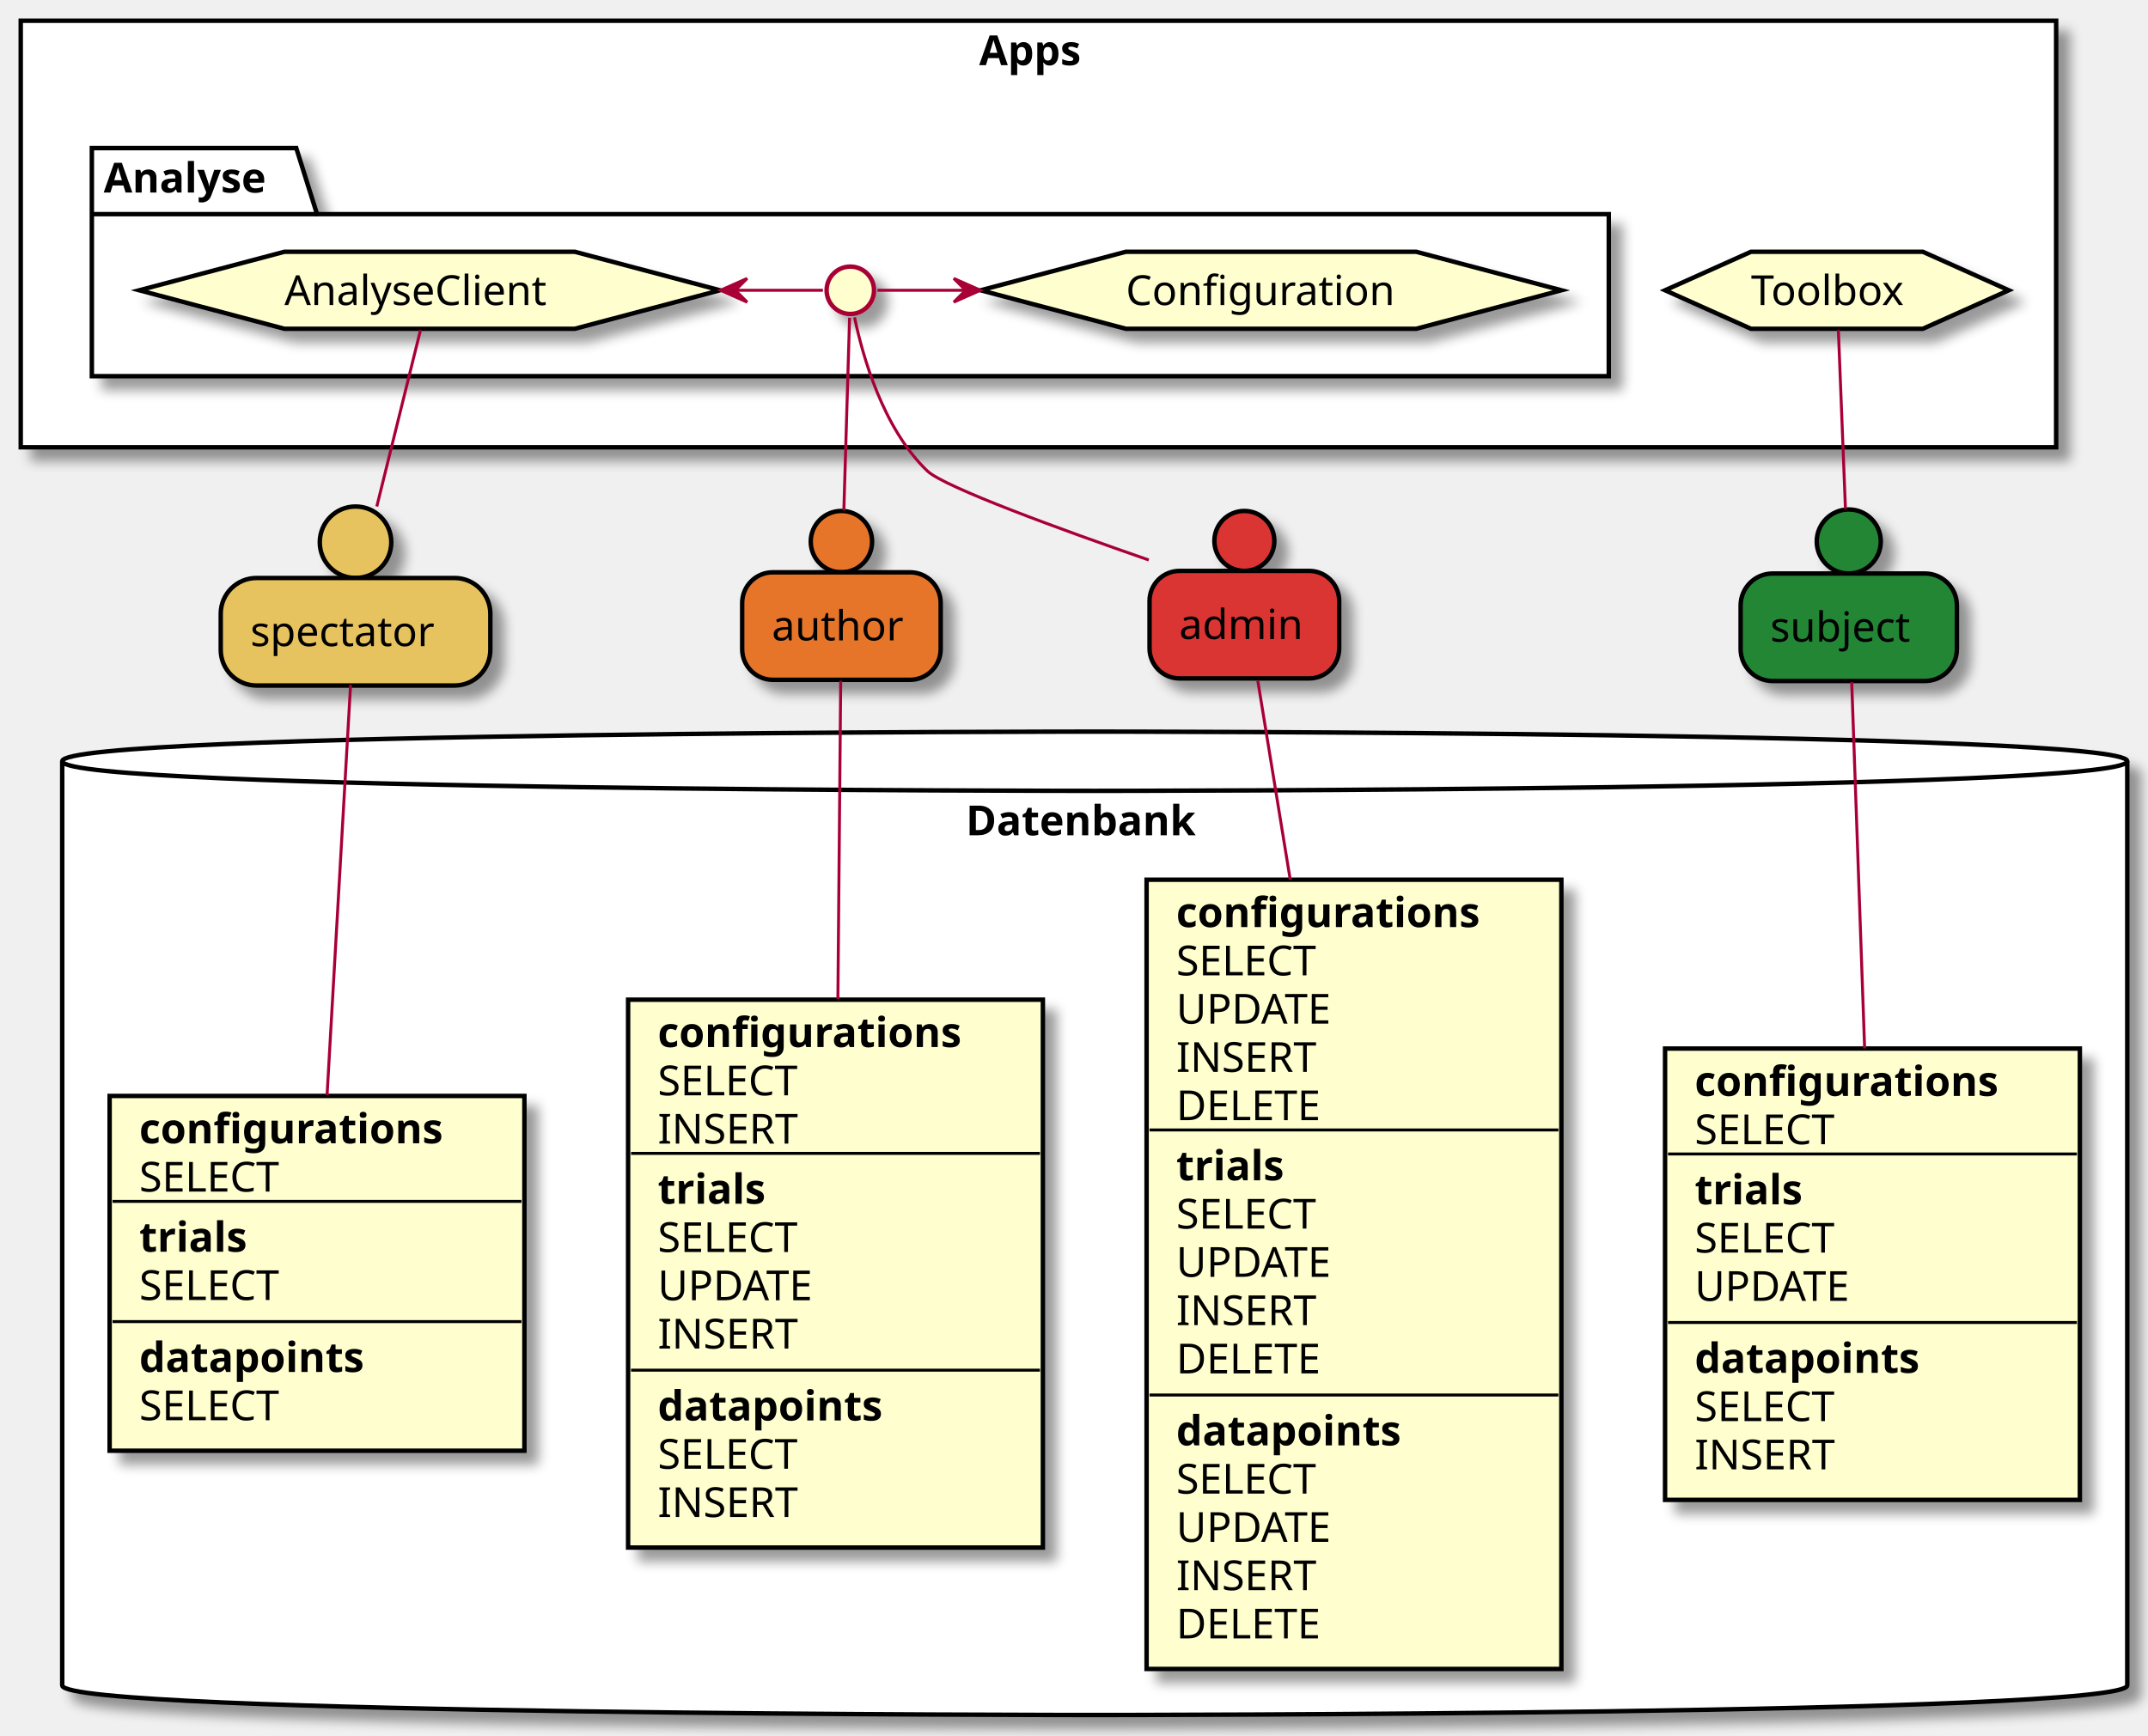
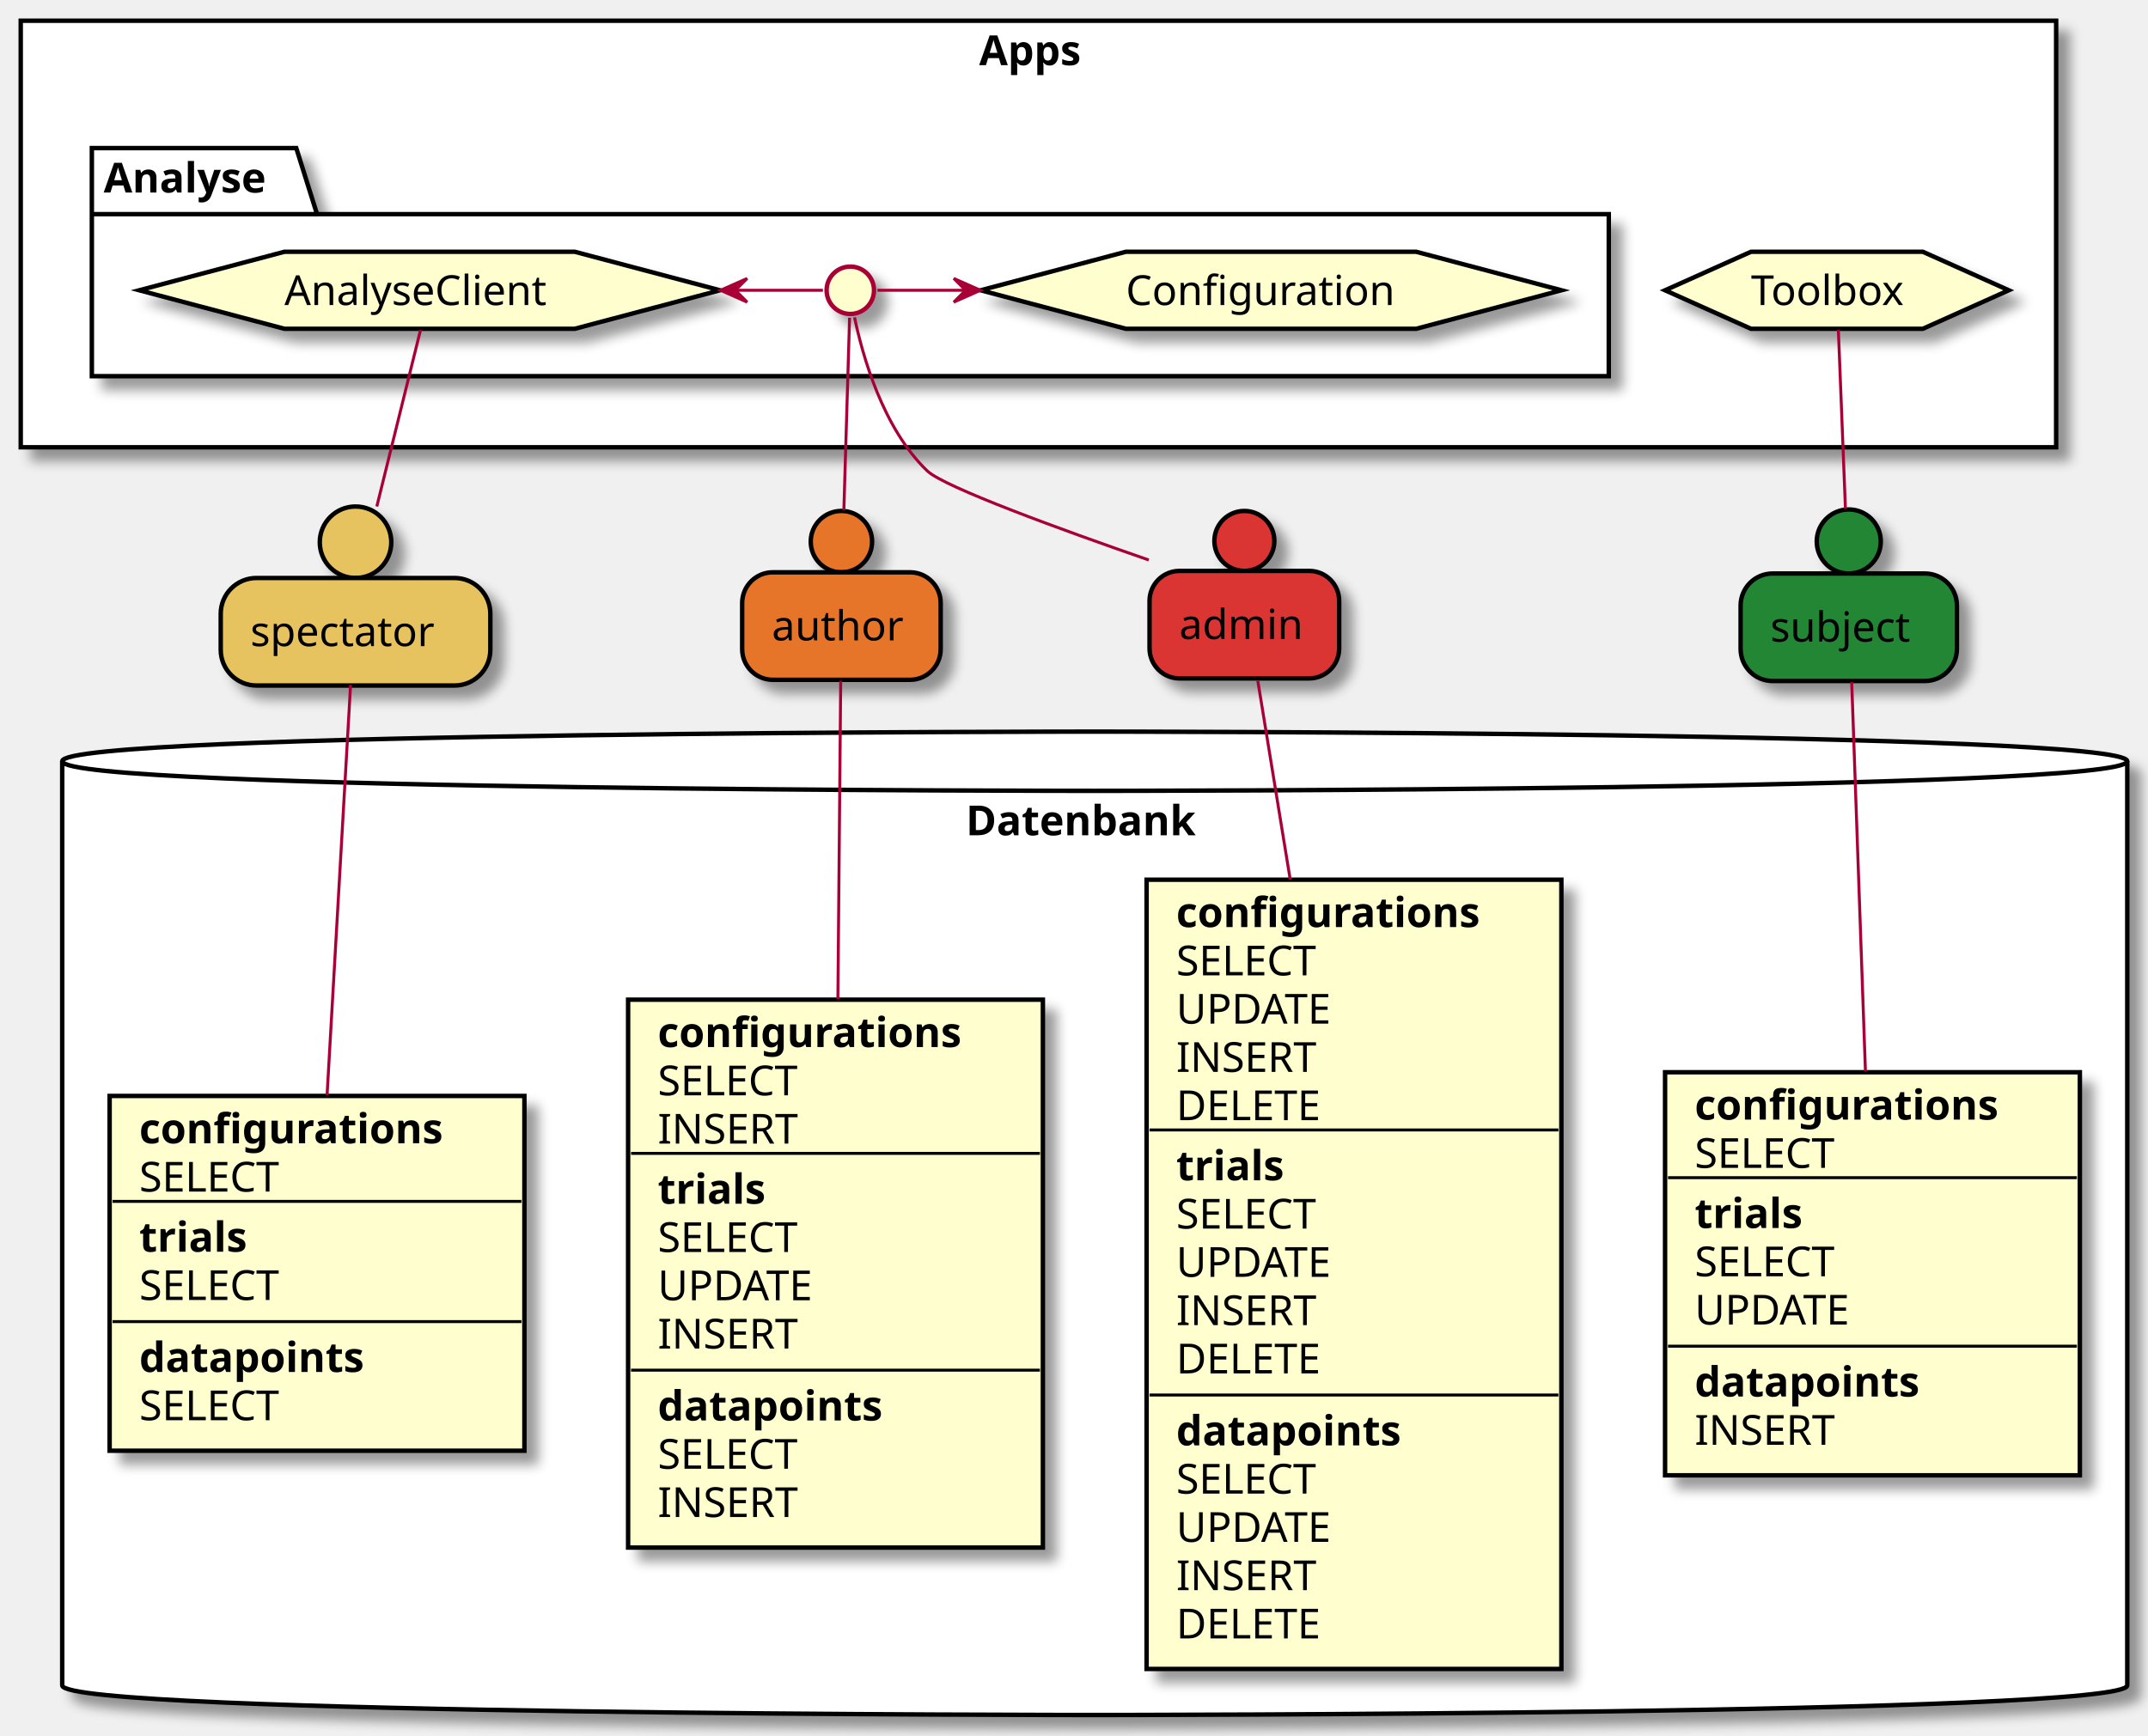
<svg xmlns="http://www.w3.org/2000/svg" contentScriptType="application/ecmascript" contentStyleType="text/css" height="586px" preserveAspectRatio="none" style="width:725px;height:586px;background:#FFFFFF;" version="1.1" viewBox="0 0 725 586" width="725px" zoomAndPan="magnify">
  <defs>
-     <filter height="300%" id="f1trt4z2hshmb5" width="300%" x="-1" y="-1">
+     <filter height="300%" id="fb2wxba47rpfc" width="300%" x="-1" y="-1">
      <feGaussianBlur result="blurOut" stdDeviation="2.0" />
      <feColorMatrix in="blurOut" result="blurOut2" type="matrix" values="0 0 0 0 0 0 0 0 0 0 0 0 0 0 0 0 0 0 .4 0" />
      <feOffset dx="4.0" dy="4.0" in="blurOut2" result="blurOut3" />
      <feBlend in="SourceGraphic" in2="blurOut3" mode="normal" />
    </filter>
  </defs>
  <g>
-     <rect fill="#FFFFFF" filter="url(#f1trt4z2hshmb5)" height="144" style="stroke:#000000;stroke-width:1.5;" width="687" x="7" y="7" />
+     <rect fill="#FFFFFF" filter="url(#fb2wxba47rpfc)" height="144" style="stroke:#000000;stroke-width:1.5;" width="687" x="7" y="7" />
    <text fill="#000000" font-family="sans-serif" font-size="14" font-weight="bold" lengthAdjust="spacing" textLength="40" x="330.5" y="21.995">Apps</text>
-     <polygon fill="#FFFFFF" filter="url(#f1trt4z2hshmb5)" points="31,50,100,50,107,72.297,543,72.297,543,127,31,127,31,50" style="stroke:#000000;stroke-width:1.5;" />
+     <polygon fill="#FFFFFF" filter="url(#fb2wxba47rpfc)" points="31,50,100,50,107,72.297,543,72.297,543,127,31,127,31,50" style="stroke:#000000;stroke-width:1.5;" />
    <line style="stroke:#000000;stroke-width:1.5;" x1="31" x2="107" y1="72.297" y2="72.297" />
    <text fill="#000000" font-family="sans-serif" font-size="14" font-weight="bold" lengthAdjust="spacing" textLength="63" x="35" y="64.995">Analyse</text>
-     <path d="M21,257 C21,247 369.5,247 369.5,247 C369.5,247 718,247 718,257 L718,569 C718,579 369.5,579 369.5,579 C369.5,579 21,579 21,569 L21,257 " fill="#FFFFFF" filter="url(#f1trt4z2hshmb5)" style="stroke:#000000;stroke-width:1.5;" />
+     <path d="M21,257 C21,247 369.5,247 369.5,247 C369.5,247 718,247 718,257 L718,569 C718,579 369.5,579 369.5,579 C369.5,579 21,579 21,569 L21,257 " fill="#FFFFFF" filter="url(#fb2wxba47rpfc)" style="stroke:#000000;stroke-width:1.5;" />
    <path d="M21,257 C21,267 369.5,267 369.5,267 C369.5,267 718,267 718,257 " fill="none" style="stroke:#000000;stroke-width:1.5;" />
    <text fill="#000000" font-family="sans-serif" font-size="14" font-weight="bold" lengthAdjust="spacing" textLength="87" x="326" y="281.995">Datenbank</text>
-     <polygon fill="#FEFECE" filter="url(#f1trt4z2hshmb5)" points="678,98,649,85,591,85,562,98,591,111,649,111,678,98" style="stroke:#000000;stroke-width:1.5;" />
+     <polygon fill="#FEFECE" filter="url(#fb2wxba47rpfc)" points="678,98,649,85,591,85,562,98,591,111,649,111,678,98" style="stroke:#000000;stroke-width:1.5;" />
    <text fill="#000000" font-family="sans-serif" font-size="14" lengthAdjust="spacing" textLength="58" x="591" y="102.995">Toolbox</text>
-     <polygon fill="#FEFECE" filter="url(#f1trt4z2hshmb5)" points="243,98,194,85,96,85,47,98,96,111,194,111,243,98" style="stroke:#000000;stroke-width:1.5;" />
+     <polygon fill="#FEFECE" filter="url(#fb2wxba47rpfc)" points="243,98,194,85,96,85,47,98,96,111,194,111,243,98" style="stroke:#000000;stroke-width:1.5;" />
    <text fill="#000000" font-family="sans-serif" font-size="14" lengthAdjust="spacing" textLength="98" x="96" y="102.995">AnalyseClient</text>
-     <polygon fill="#FEFECE" filter="url(#f1trt4z2hshmb5)" points="527,98,478,85,380,85,331,98,380,111,478,111,527,98" style="stroke:#000000;stroke-width:1.5;" />
+     <polygon fill="#FEFECE" filter="url(#fb2wxba47rpfc)" points="527,98,478,85,380,85,331,98,380,111,478,111,527,98" style="stroke:#000000;stroke-width:1.5;" />
    <text fill="#000000" font-family="sans-serif" font-size="14" lengthAdjust="spacing" textLength="98" x="380" y="102.995">Configuration</text>
-     <ellipse cx="287" cy="98" fill="#FEFECE" filter="url(#f1trt4z2hshmb5)" rx="8" ry="8" style="stroke:#A80036;stroke-width:1.5;" />
-     <rect fill="#FEFECE" filter="url(#f1trt4z2hshmb5)" height="152.375" style="stroke:#000000;stroke-width:1.5;" width="140" x="562" y="354" />
-     <text fill="#000000" font-family="sans-serif" font-size="14" font-weight="bold" lengthAdjust="spacing" textLength="120" x="572" y="369.995">configurations</text>
-     <text fill="#000000" font-family="sans-serif" font-size="14" lengthAdjust="spacing" textLength="54" x="572" y="386.292">SELECT</text>
-     <line style="stroke:#000000;stroke-width:1.0;" x1="563" x2="701" y1="389.594" y2="389.594" />
-     <text fill="#000000" font-family="sans-serif" font-size="14" font-weight="bold" lengthAdjust="spacing" textLength="44" x="572" y="406.589">trials</text>
-     <text fill="#000000" font-family="sans-serif" font-size="14" lengthAdjust="spacing" textLength="54" x="572" y="422.886">SELECT</text>
-     <text fill="#000000" font-family="sans-serif" font-size="14" lengthAdjust="spacing" textLength="57" x="572" y="439.183">UPDATE</text>
-     <line style="stroke:#000000;stroke-width:1.0;" x1="563" x2="701" y1="446.484" y2="446.484" />
-     <text fill="#000000" font-family="sans-serif" font-size="14" font-weight="bold" lengthAdjust="spacing" textLength="90" x="572" y="463.479">datapoints</text>
-     <text fill="#000000" font-family="sans-serif" font-size="14" lengthAdjust="spacing" textLength="54" x="572" y="479.776">SELECT</text>
-     <text fill="#000000" font-family="sans-serif" font-size="14" lengthAdjust="spacing" textLength="51" x="572" y="496.073">INSERT</text>
-     <rect fill="#FEFECE" filter="url(#f1trt4z2hshmb5)" height="119.781" style="stroke:#000000;stroke-width:1.5;" width="140" x="37" y="370" />
+     <ellipse cx="287" cy="98" fill="#FEFECE" filter="url(#fb2wxba47rpfc)" rx="8" ry="8" style="stroke:#A80036;stroke-width:1.5;" />
+     <rect fill="#FEFECE" filter="url(#fb2wxba47rpfc)" height="136.078" style="stroke:#000000;stroke-width:1.5;" width="140" x="562" y="362" />
+     <text fill="#000000" font-family="sans-serif" font-size="14" font-weight="bold" lengthAdjust="spacing" textLength="120" x="572" y="377.995">configurations</text>
+     <text fill="#000000" font-family="sans-serif" font-size="14" lengthAdjust="spacing" textLength="54" x="572" y="394.292">SELECT</text>
+     <line style="stroke:#000000;stroke-width:1.0;" x1="563" x2="701" y1="397.594" y2="397.594" />
+     <text fill="#000000" font-family="sans-serif" font-size="14" font-weight="bold" lengthAdjust="spacing" textLength="44" x="572" y="414.589">trials</text>
+     <text fill="#000000" font-family="sans-serif" font-size="14" lengthAdjust="spacing" textLength="54" x="572" y="430.886">SELECT</text>
+     <text fill="#000000" font-family="sans-serif" font-size="14" lengthAdjust="spacing" textLength="57" x="572" y="447.183">UPDATE</text>
+     <line style="stroke:#000000;stroke-width:1.0;" x1="563" x2="701" y1="454.484" y2="454.484" />
+     <text fill="#000000" font-family="sans-serif" font-size="14" font-weight="bold" lengthAdjust="spacing" textLength="90" x="572" y="471.479">datapoints</text>
+     <text fill="#000000" font-family="sans-serif" font-size="14" lengthAdjust="spacing" textLength="51" x="572" y="487.776">INSERT</text>
+     <rect fill="#FEFECE" filter="url(#fb2wxba47rpfc)" height="119.781" style="stroke:#000000;stroke-width:1.5;" width="140" x="37" y="370" />
    <text fill="#000000" font-family="sans-serif" font-size="14" font-weight="bold" lengthAdjust="spacing" textLength="120" x="47" y="385.995">configurations</text>
    <text fill="#000000" font-family="sans-serif" font-size="14" lengthAdjust="spacing" textLength="54" x="47" y="402.292">SELECT</text>
    <line style="stroke:#000000;stroke-width:1.0;" x1="38" x2="176" y1="405.594" y2="405.594" />
    <text fill="#000000" font-family="sans-serif" font-size="14" font-weight="bold" lengthAdjust="spacing" textLength="44" x="47" y="422.589">trials</text>
    <text fill="#000000" font-family="sans-serif" font-size="14" lengthAdjust="spacing" textLength="54" x="47" y="438.886">SELECT</text>
    <line style="stroke:#000000;stroke-width:1.0;" x1="38" x2="176" y1="446.188" y2="446.188" />
    <text fill="#000000" font-family="sans-serif" font-size="14" font-weight="bold" lengthAdjust="spacing" textLength="90" x="47" y="463.183">datapoints</text>
    <text fill="#000000" font-family="sans-serif" font-size="14" lengthAdjust="spacing" textLength="54" x="47" y="479.479">SELECT</text>
-     <rect fill="#FEFECE" filter="url(#f1trt4z2hshmb5)" height="184.969" style="stroke:#000000;stroke-width:1.5;" width="140" x="212" y="337.5" />
+     <rect fill="#FEFECE" filter="url(#fb2wxba47rpfc)" height="184.969" style="stroke:#000000;stroke-width:1.5;" width="140" x="212" y="337.5" />
    <text fill="#000000" font-family="sans-serif" font-size="14" font-weight="bold" lengthAdjust="spacing" textLength="120" x="222" y="353.495">configurations</text>
    <text fill="#000000" font-family="sans-serif" font-size="14" lengthAdjust="spacing" textLength="54" x="222" y="369.792">SELECT</text>
    <text fill="#000000" font-family="sans-serif" font-size="14" lengthAdjust="spacing" textLength="51" x="222" y="386.089">INSERT</text>
    <line style="stroke:#000000;stroke-width:1.0;" x1="213" x2="351" y1="389.391" y2="389.391" />
    <text fill="#000000" font-family="sans-serif" font-size="14" font-weight="bold" lengthAdjust="spacing" textLength="44" x="222" y="406.386">trials</text>
    <text fill="#000000" font-family="sans-serif" font-size="14" lengthAdjust="spacing" textLength="54" x="222" y="422.683">SELECT</text>
    <text fill="#000000" font-family="sans-serif" font-size="14" lengthAdjust="spacing" textLength="57" x="222" y="438.979">UPDATE</text>
    <text fill="#000000" font-family="sans-serif" font-size="14" lengthAdjust="spacing" textLength="51" x="222" y="455.276">INSERT</text>
    <line style="stroke:#000000;stroke-width:1.0;" x1="213" x2="351" y1="462.578" y2="462.578" />
    <text fill="#000000" font-family="sans-serif" font-size="14" font-weight="bold" lengthAdjust="spacing" textLength="90" x="222" y="479.573">datapoints</text>
    <text fill="#000000" font-family="sans-serif" font-size="14" lengthAdjust="spacing" textLength="54" x="222" y="495.87">SELECT</text>
    <text fill="#000000" font-family="sans-serif" font-size="14" lengthAdjust="spacing" textLength="51" x="222" y="512.167">INSERT</text>
-     <rect fill="#FEFECE" filter="url(#f1trt4z2hshmb5)" height="266.453" style="stroke:#000000;stroke-width:1.5;" width="140" x="387" y="297" />
+     <rect fill="#FEFECE" filter="url(#fb2wxba47rpfc)" height="266.453" style="stroke:#000000;stroke-width:1.5;" width="140" x="387" y="297" />
    <text fill="#000000" font-family="sans-serif" font-size="14" font-weight="bold" lengthAdjust="spacing" textLength="120" x="397" y="312.995">configurations</text>
    <text fill="#000000" font-family="sans-serif" font-size="14" lengthAdjust="spacing" textLength="54" x="397" y="329.292">SELECT</text>
    <text fill="#000000" font-family="sans-serif" font-size="14" lengthAdjust="spacing" textLength="57" x="397" y="345.589">UPDATE</text>
    <text fill="#000000" font-family="sans-serif" font-size="14" lengthAdjust="spacing" textLength="51" x="397" y="361.886">INSERT</text>
    <text fill="#000000" font-family="sans-serif" font-size="14" lengthAdjust="spacing" textLength="55" x="397" y="378.183">DELETE</text>
    <line style="stroke:#000000;stroke-width:1.0;" x1="388" x2="526" y1="381.484" y2="381.484" />
    <text fill="#000000" font-family="sans-serif" font-size="14" font-weight="bold" lengthAdjust="spacing" textLength="44" x="397" y="398.479">trials</text>
    <text fill="#000000" font-family="sans-serif" font-size="14" lengthAdjust="spacing" textLength="54" x="397" y="414.776">SELECT</text>
    <text fill="#000000" font-family="sans-serif" font-size="14" lengthAdjust="spacing" textLength="57" x="397" y="431.073">UPDATE</text>
    <text fill="#000000" font-family="sans-serif" font-size="14" lengthAdjust="spacing" textLength="51" x="397" y="447.37">INSERT</text>
    <text fill="#000000" font-family="sans-serif" font-size="14" lengthAdjust="spacing" textLength="55" x="397" y="463.667">DELETE</text>
    <line style="stroke:#000000;stroke-width:1.0;" x1="388" x2="526" y1="470.969" y2="470.969" />
    <text fill="#000000" font-family="sans-serif" font-size="14" font-weight="bold" lengthAdjust="spacing" textLength="90" x="397" y="487.964">datapoints</text>
    <text fill="#000000" font-family="sans-serif" font-size="14" lengthAdjust="spacing" textLength="54" x="397" y="504.261">SELECT</text>
    <text fill="#000000" font-family="sans-serif" font-size="14" lengthAdjust="spacing" textLength="57" x="397" y="520.558">UPDATE</text>
    <text fill="#000000" font-family="sans-serif" font-size="14" lengthAdjust="spacing" textLength="51" x="397" y="536.855">INSERT</text>
    <text fill="#000000" font-family="sans-serif" font-size="14" lengthAdjust="spacing" textLength="55" x="397" y="553.151">DELETE</text>
-     <ellipse cx="624" cy="182.81" fill="#238636" filter="url(#f1trt4z2hshmb5)" rx="10.81" ry="10.81" style="stroke:#000000;stroke-width:1.5;" />
-     <rect fill="#238636" filter="url(#f1trt4z2hshmb5)" height="36.297" rx="10.81" ry="10.81" style="stroke:#000000;stroke-width:1.5;" width="73" x="587.5" y="193.619" />
+     <ellipse cx="624" cy="182.81" fill="#238636" filter="url(#fb2wxba47rpfc)" rx="10.81" ry="10.81" style="stroke:#000000;stroke-width:1.5;" />
+     <rect fill="#238636" filter="url(#fb2wxba47rpfc)" height="36.297" rx="10.81" ry="10.81" style="stroke:#000000;stroke-width:1.5;" width="73" x="587.5" y="193.619" />
    <text fill="#000000" font-family="sans-serif" font-size="14" lengthAdjust="spacing" textLength="53" x="597.5" y="216.615">subject</text>
-     <ellipse cx="120" cy="183.069" fill="#E7C35F" filter="url(#f1trt4z2hshmb5)" rx="12.069" ry="12.069" style="stroke:#000000;stroke-width:1.5;" />
-     <rect fill="#E7C35F" filter="url(#f1trt4z2hshmb5)" height="36.297" rx="12.069" ry="12.069" style="stroke:#000000;stroke-width:1.5;" width="91" x="74.5" y="195.138" />
+     <ellipse cx="120" cy="183.069" fill="#E7C35F" filter="url(#fb2wxba47rpfc)" rx="12.069" ry="12.069" style="stroke:#000000;stroke-width:1.5;" />
+     <rect fill="#E7C35F" filter="url(#fb2wxba47rpfc)" height="36.297" rx="12.069" ry="12.069" style="stroke:#000000;stroke-width:1.5;" width="91" x="74.5" y="195.138" />
    <text fill="#000000" font-family="sans-serif" font-size="14" lengthAdjust="spacing" textLength="71" x="84.5" y="218.133">spectator</text>
-     <ellipse cx="284" cy="182.856" fill="#E6752B" filter="url(#f1trt4z2hshmb5)" rx="10.356" ry="10.356" style="stroke:#000000;stroke-width:1.5;" />
-     <rect fill="#E6752B" filter="url(#f1trt4z2hshmb5)" height="36.297" rx="10.356" ry="10.356" style="stroke:#000000;stroke-width:1.5;" width="67" x="250.5" y="193.212" />
+     <ellipse cx="284" cy="182.856" fill="#E6752B" filter="url(#fb2wxba47rpfc)" rx="10.356" ry="10.356" style="stroke:#000000;stroke-width:1.5;" />
+     <rect fill="#E6752B" filter="url(#fb2wxba47rpfc)" height="36.297" rx="10.356" ry="10.356" style="stroke:#000000;stroke-width:1.5;" width="67" x="250.5" y="193.212" />
    <text fill="#000000" font-family="sans-serif" font-size="14" lengthAdjust="spacing" textLength="47" x="260.5" y="216.207">author</text>
-     <ellipse cx="420" cy="182.621" fill="#DA3633" filter="url(#f1trt4z2hshmb5)" rx="10.121" ry="10.121" style="stroke:#000000;stroke-width:1.5;" />
-     <rect fill="#DA3633" filter="url(#f1trt4z2hshmb5)" height="36.297" rx="10.121" ry="10.121" style="stroke:#000000;stroke-width:1.5;" width="64" x="388" y="192.743" />
+     <ellipse cx="420" cy="182.621" fill="#DA3633" filter="url(#fb2wxba47rpfc)" rx="10.121" ry="10.121" style="stroke:#000000;stroke-width:1.5;" />
+     <rect fill="#DA3633" filter="url(#fb2wxba47rpfc)" height="36.297" rx="10.121" ry="10.121" style="stroke:#000000;stroke-width:1.5;" width="64" x="388" y="192.743" />
    <text fill="#000000" font-family="sans-serif" font-size="14" lengthAdjust="spacing" textLength="44" x="398" y="215.738">admin</text>
    <path d="M248.312,98 C258.127,98 267.942,98 277.757,98 " fill="none" id="ac-backto-both" style="stroke:#A80036;stroke-width:1.0;" />
    <polygon fill="#A80036" points="243.18,98,252.18,102,248.18,98,252.18,94,243.18,98" style="stroke:#A80036;stroke-width:1.0;" />
    <path d="M296.152,98 C306.022,98 315.891,98 325.76,98 " fill="none" id="both-to-co" style="stroke:#A80036;stroke-width:1.0;" />
    <polygon fill="#A80036" points="330.921,98,321.921,94,325.921,98,321.921,102,330.921,98" style="stroke:#A80036;stroke-width:1.0;" />
    <path d="M620.49,111.385 C621.083,126.344 622.098,151.973 622.884,171.832 " fill="none" id="tb-su" style="stroke:#A80036;stroke-width:1.0;" />
    <path d="M141.935,111.385 C138.284,126.134 132.066,151.253 127.181,170.99 " fill="none" id="ac-sp" style="stroke:#A80036;stroke-width:1.0;" />
    <path d="M286.754,107.265 C286.337,121.305 285.473,150.416 284.823,172.299 " fill="none" id="both-au" style="stroke:#A80036;stroke-width:1.0;" />
    <path d="M288.433,107.14 C291.083,119.876 297.915,144.55 313,159 C318.692,164.453 358.353,178.87 387.737,189.061 " fill="none" id="both-ad" style="stroke:#A80036;stroke-width:1.0;" />
-     <path d="M624.997,230.291 C626.082,261.073 627.861,311.561 629.355,353.94 " fill="none" id="su-dbsu" style="stroke:#A80036;stroke-width:1.0;" />
+     <path d="M624.997,230.291 C626.149,262.975 628.084,317.874 629.628,361.695 " fill="none" id="su-dbsu" style="stroke:#A80036;stroke-width:1.0;" />
    <path d="M118.327,231.212 C116.332,266.057 112.945,325.185 110.394,369.737 " fill="none" id="sp-dbsp" style="stroke:#A80036;stroke-width:1.0;" />
    <path d="M283.755,229.835 C283.519,256.65 283.148,298.717 282.808,337.294 " fill="none" id="au-dbau" style="stroke:#A80036;stroke-width:1.0;" />
    <path d="M424.537,229.835 C427.403,247.416 431.337,271.552 435.479,296.963 " fill="none" id="ad-dbad" style="stroke:#A80036;stroke-width:1.0;" />
  </g>
</svg>
